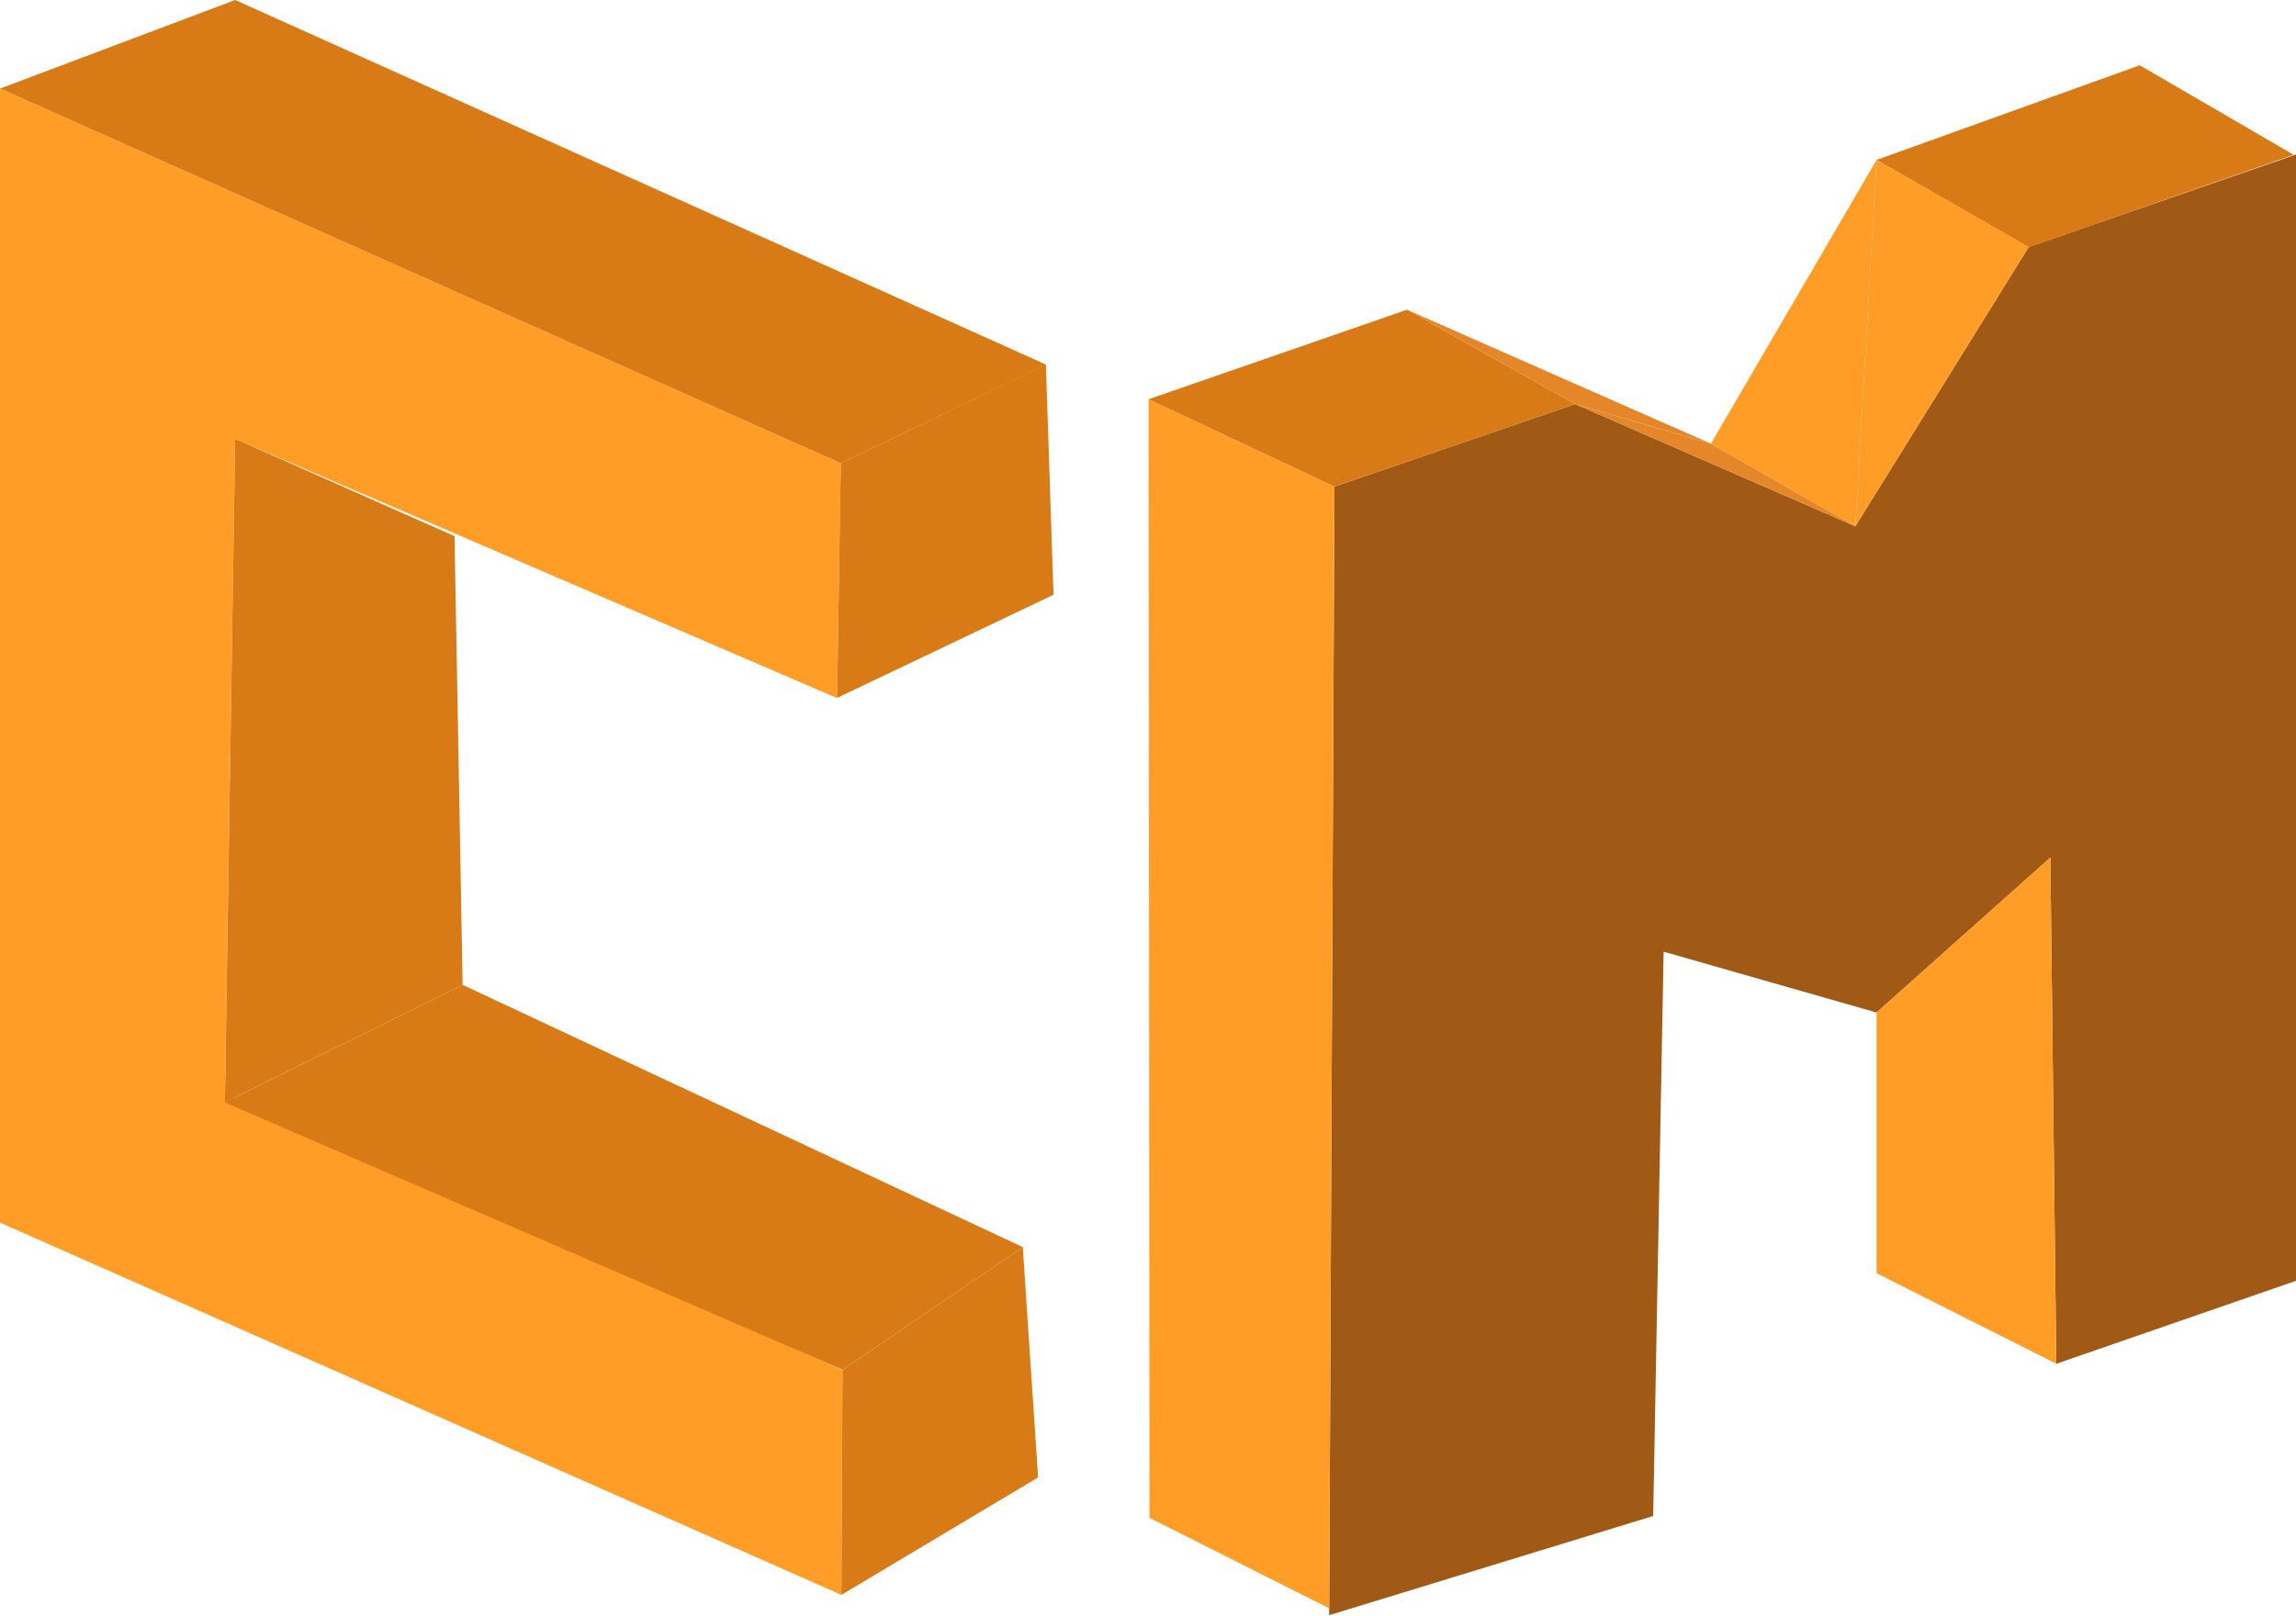
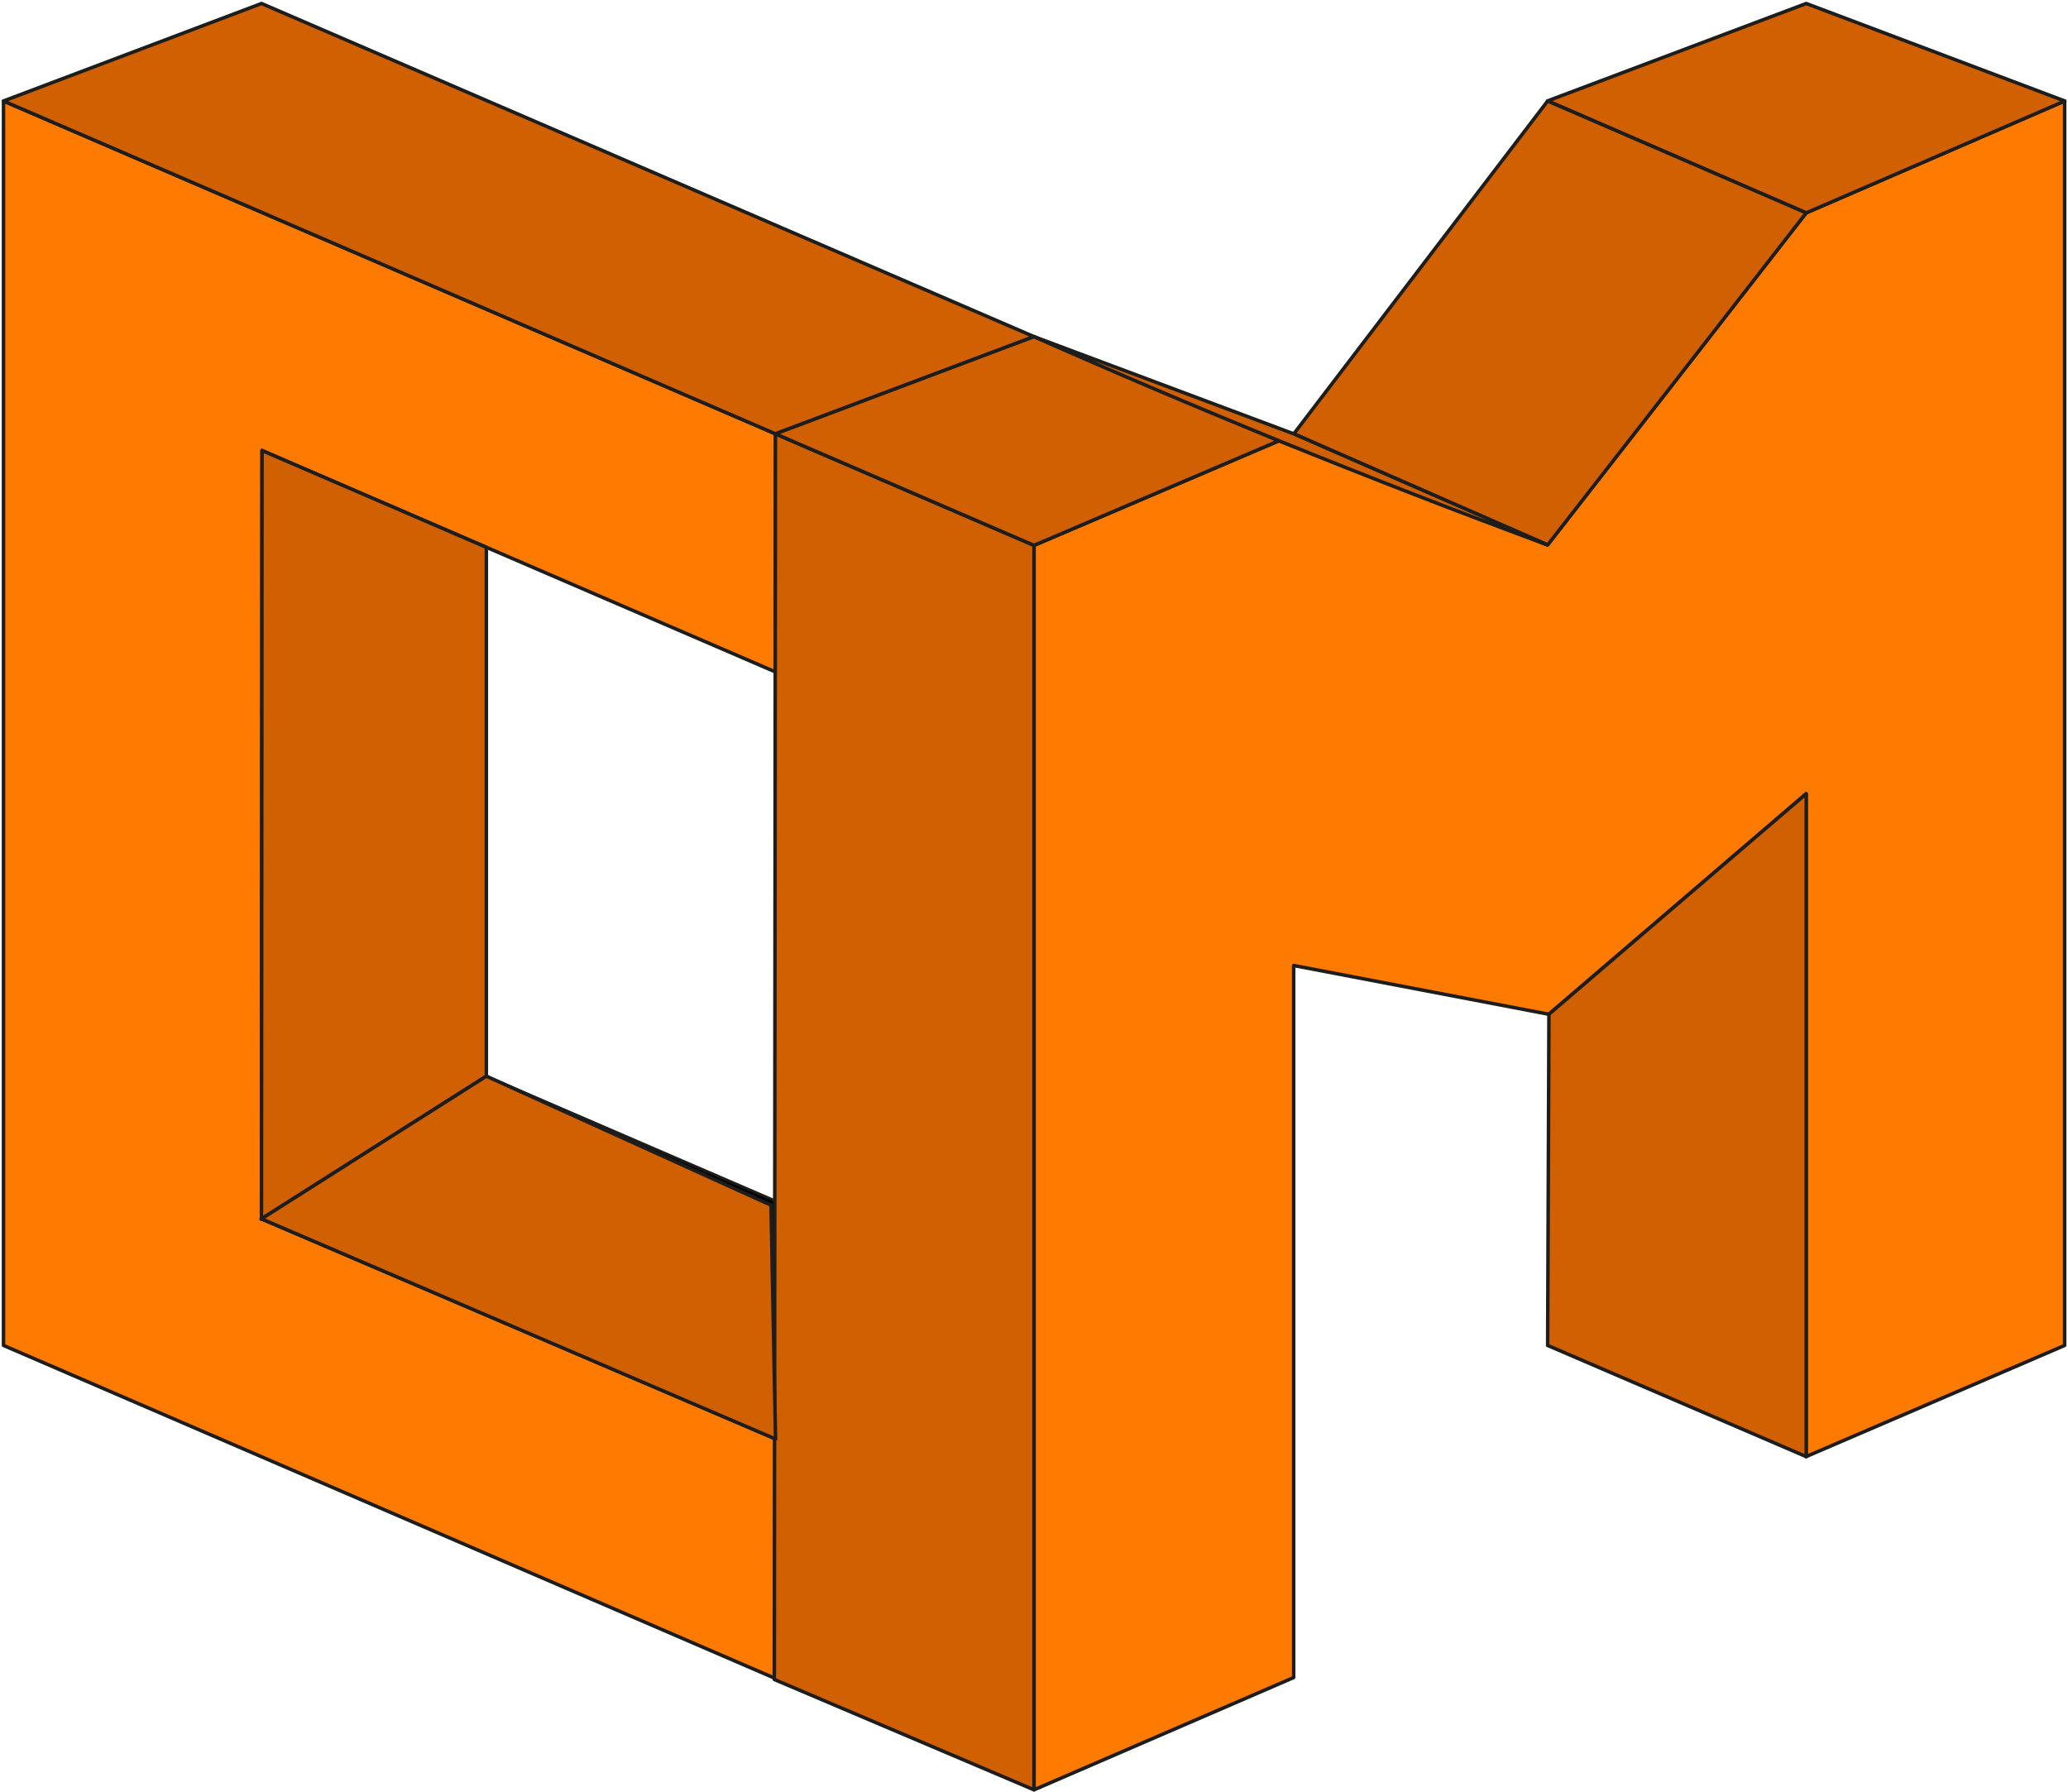
- <svg xmlns="http://www.w3.org/2000/svg" viewBox="0 0 336.93 237.08">
-   <defs>
-     <style>.cls-1{fill:#ff9d27;}.cls-2{fill:#d87b16;}.cls-3{fill:#a05a15;}.cls-4{fill:none;}.cls-5{fill:#e58729;}</style>
-   </defs>
-   <g id="Capa_2" data-name="Capa 2">
-     <g id="Capa_1-2" data-name="Capa 1">
-       <path class="cls-1" d="M123.38,68,0,13V179.46L123.47,234.1q.07-16.51.16-33L33,160.57q.75-48.07,1.51-96.15l88.33,38.05Z" />
-       <path class="cls-2" d="M0,13,34.51,0l119,53.52L123.38,68Z" />
-       <path class="cls-2" d="M33,161.82l34.89-17.26,82.22,38.5-26.46,18Z" />
-       <path class="cls-2" d="M33,161.82l34.89-17.26q-.59-32.93-1.19-65.87L34.51,64.42Z" />
-       <path class="cls-2" d="M123.38,68l30.1-14.51q.56,16.91,1.12,33.81l-31.76,15.14Z" />
-       <path class="cls-2" d="M123.63,201.07l26.46-18,2.25,33.79L123.47,234.1Q123.54,217.59,123.63,201.07Z" />
-       <path class="cls-3" d="M195.05,237.08q.38-82.83.77-165.66l35.34-12.11,41.1,17.94q12.72-20.47,25.45-41l39.22-13.57V188l-35.18,12.18-.87-74.3-25.5,22.74-31.25-8.93-1.53,82.83Z" />
-       <path class="cls-1" d="M301.75,200.17l-26.37-13.28V148.61l25.5-22.74Z" />
-       <path class="cls-1" d="M195.05,236.07l-26.37-13.28L168.55,58.6l27.27,12.82Q195.43,153.74,195.05,236.07Z" />
-       <path class="cls-2" d="M297.71,36.29,275.38,23.47,314,9.58l22.59,13.14" />
-       <path class="cls-1" d="M275.38,23.47l-3.12,53.78q12.72-20.47,25.45-41Z" />
-       <line class="cls-4" x1="301.65" y1="197.96" x2="283.25" y2="194.13" />
-       <path class="cls-1" d="M275.38,23.47q-12.15,20.82-24.31,41.65l21.19,12.13,1.2-20.75Z" />
-       <path class="cls-5" d="M231.16,59.31l19.91,5.81,21.19,12.13Z" />
-       <path class="cls-2" d="M195.82,71.42l35.34-12.11L206.47,45.46,168.55,58.6Z" />
-       <path class="cls-5" d="M206.47,45.46l44.6,19.66-19.91-5.81Z" />
-     </g>
-   </g>
+ <svg xmlns="http://www.w3.org/2000/svg" width="591" height="512" viewBox="0 0 591 512" fill="none">
+   <path d="M221.64 123.97L1 28.86V384.44L221.78 479.69C221.687 456.81 221.6 433.93 221.52 411.05L74.72 348.27C74.78 275.09 74.837 201.913 74.89 128.74L221.64 192.01V123.97Z" fill="#FF7A00" stroke="#1D1D1B" stroke-linecap="round" stroke-linejoin="round" />
+   <path d="M1 28.86L74.74 1L295.5 96.19L221.61 123.97L1 28.86Z" fill="#D16002" stroke="#1D1D1B" stroke-linecap="round" stroke-linejoin="round" />
+   <path d="M74.72 348.27L138.99 307.5L295.5 375L221.61 411.2L74.72 348.27Z" fill="black" stroke="#1D1D1B" stroke-width="0.75" stroke-miterlimit="10" />
+   <path d="M74.72 348.27L138.99 307.5V156.39L74.89 128.74C74.843 201.913 74.787 275.09 74.72 348.27Z" fill="black" stroke="#1D1D1B" stroke-width="0.75" stroke-miterlimit="10" />
+   <path d="M221.64 123.97L295.5 96.19L295.2 160.26L221.61 192.01L221.64 123.97Z" fill="#D87B16" stroke="#1D1D1B" stroke-width="0.75" stroke-linecap="round" stroke-linejoin="round" />
+   <path d="M221.64 411.2L295.5 375L295.2 439.89L221.29 479.89C221.43 456.963 221.547 434.067 221.64 411.2Z" fill="#D87B16" stroke="#1D1D1B" stroke-width="0.75" stroke-linecap="round" stroke-linejoin="round" />
+   <path d="M295.5 511.42V155.83L365.5 125.94L442.25 155.7C466.917 124.08 491.55 92.457 516.15 60.83L590.04 28.83V384.44L516.15 416.21V226.81L442.62 289.81L369.71 275.88V479.34L295.5 511.42Z" fill="#FF7A00" stroke="#1D1D1B" stroke-linecap="round" stroke-linejoin="round" />
+   <path d="M516.19 416.21L442.29 384.44C442.417 352.893 442.54 321.347 442.66 289.8L516.19 226.8V416.21Z" fill="#D16002" stroke="#1D1D1B" stroke-linecap="round" stroke-linejoin="round" />
+   <path d="M295.5 511.42L221.29 479.89C221.403 361.223 221.51 242.583 221.61 123.97L295.5 155.83V511.42Z" fill="#D16002" stroke="#1D1D1B" stroke-linecap="round" stroke-linejoin="round" />
+   <path d="M516.19 60.83L442.29 28.83L516.19 1L590.08 28.86L516.19 60.83Z" fill="#D16002" stroke="#1D1D1B" stroke-linecap="round" stroke-linejoin="round" />
+   <path d="M442.29 28.86L369.75 123.96L442.29 155.7C466.957 124.08 491.59 92.457 516.19 60.83L442.29 28.86Z" fill="#D16002" stroke="#1D1D1B" stroke-linecap="round" stroke-linejoin="round" />
+   <path d="M295.5 155.83L365.5 125.94L295.5 96.19L221.61 123.97L295.5 155.83Z" fill="#D16002" stroke="#1D1D1B" stroke-linecap="round" stroke-linejoin="round" />
+   <path d="M295.5 96.19L369.72 123.96L442.26 155.7C417.273 146.48 391.687 136.56 365.5 125.94C341.44 116.14 318.107 106.223 295.5 96.19Z" fill="#D16002" stroke="#1D1D1B" stroke-linecap="round" stroke-linejoin="round" />
+   <path d="M74.72 348.27L138.99 307.5V156.39L74.89 128.74C74.843 201.913 74.787 275.09 74.72 348.27Z" fill="#D16002" stroke="#1D1D1B" stroke-linecap="round" stroke-linejoin="round" />
+   <path d="M74.72 348.27L138.99 307.5L220.34 344.37C220.773 366.637 221.207 388.91 221.64 411.19L74.72 348.27Z" fill="#D16002" stroke="#1D1D1B" stroke-linecap="round" stroke-linejoin="round" />
</svg>
